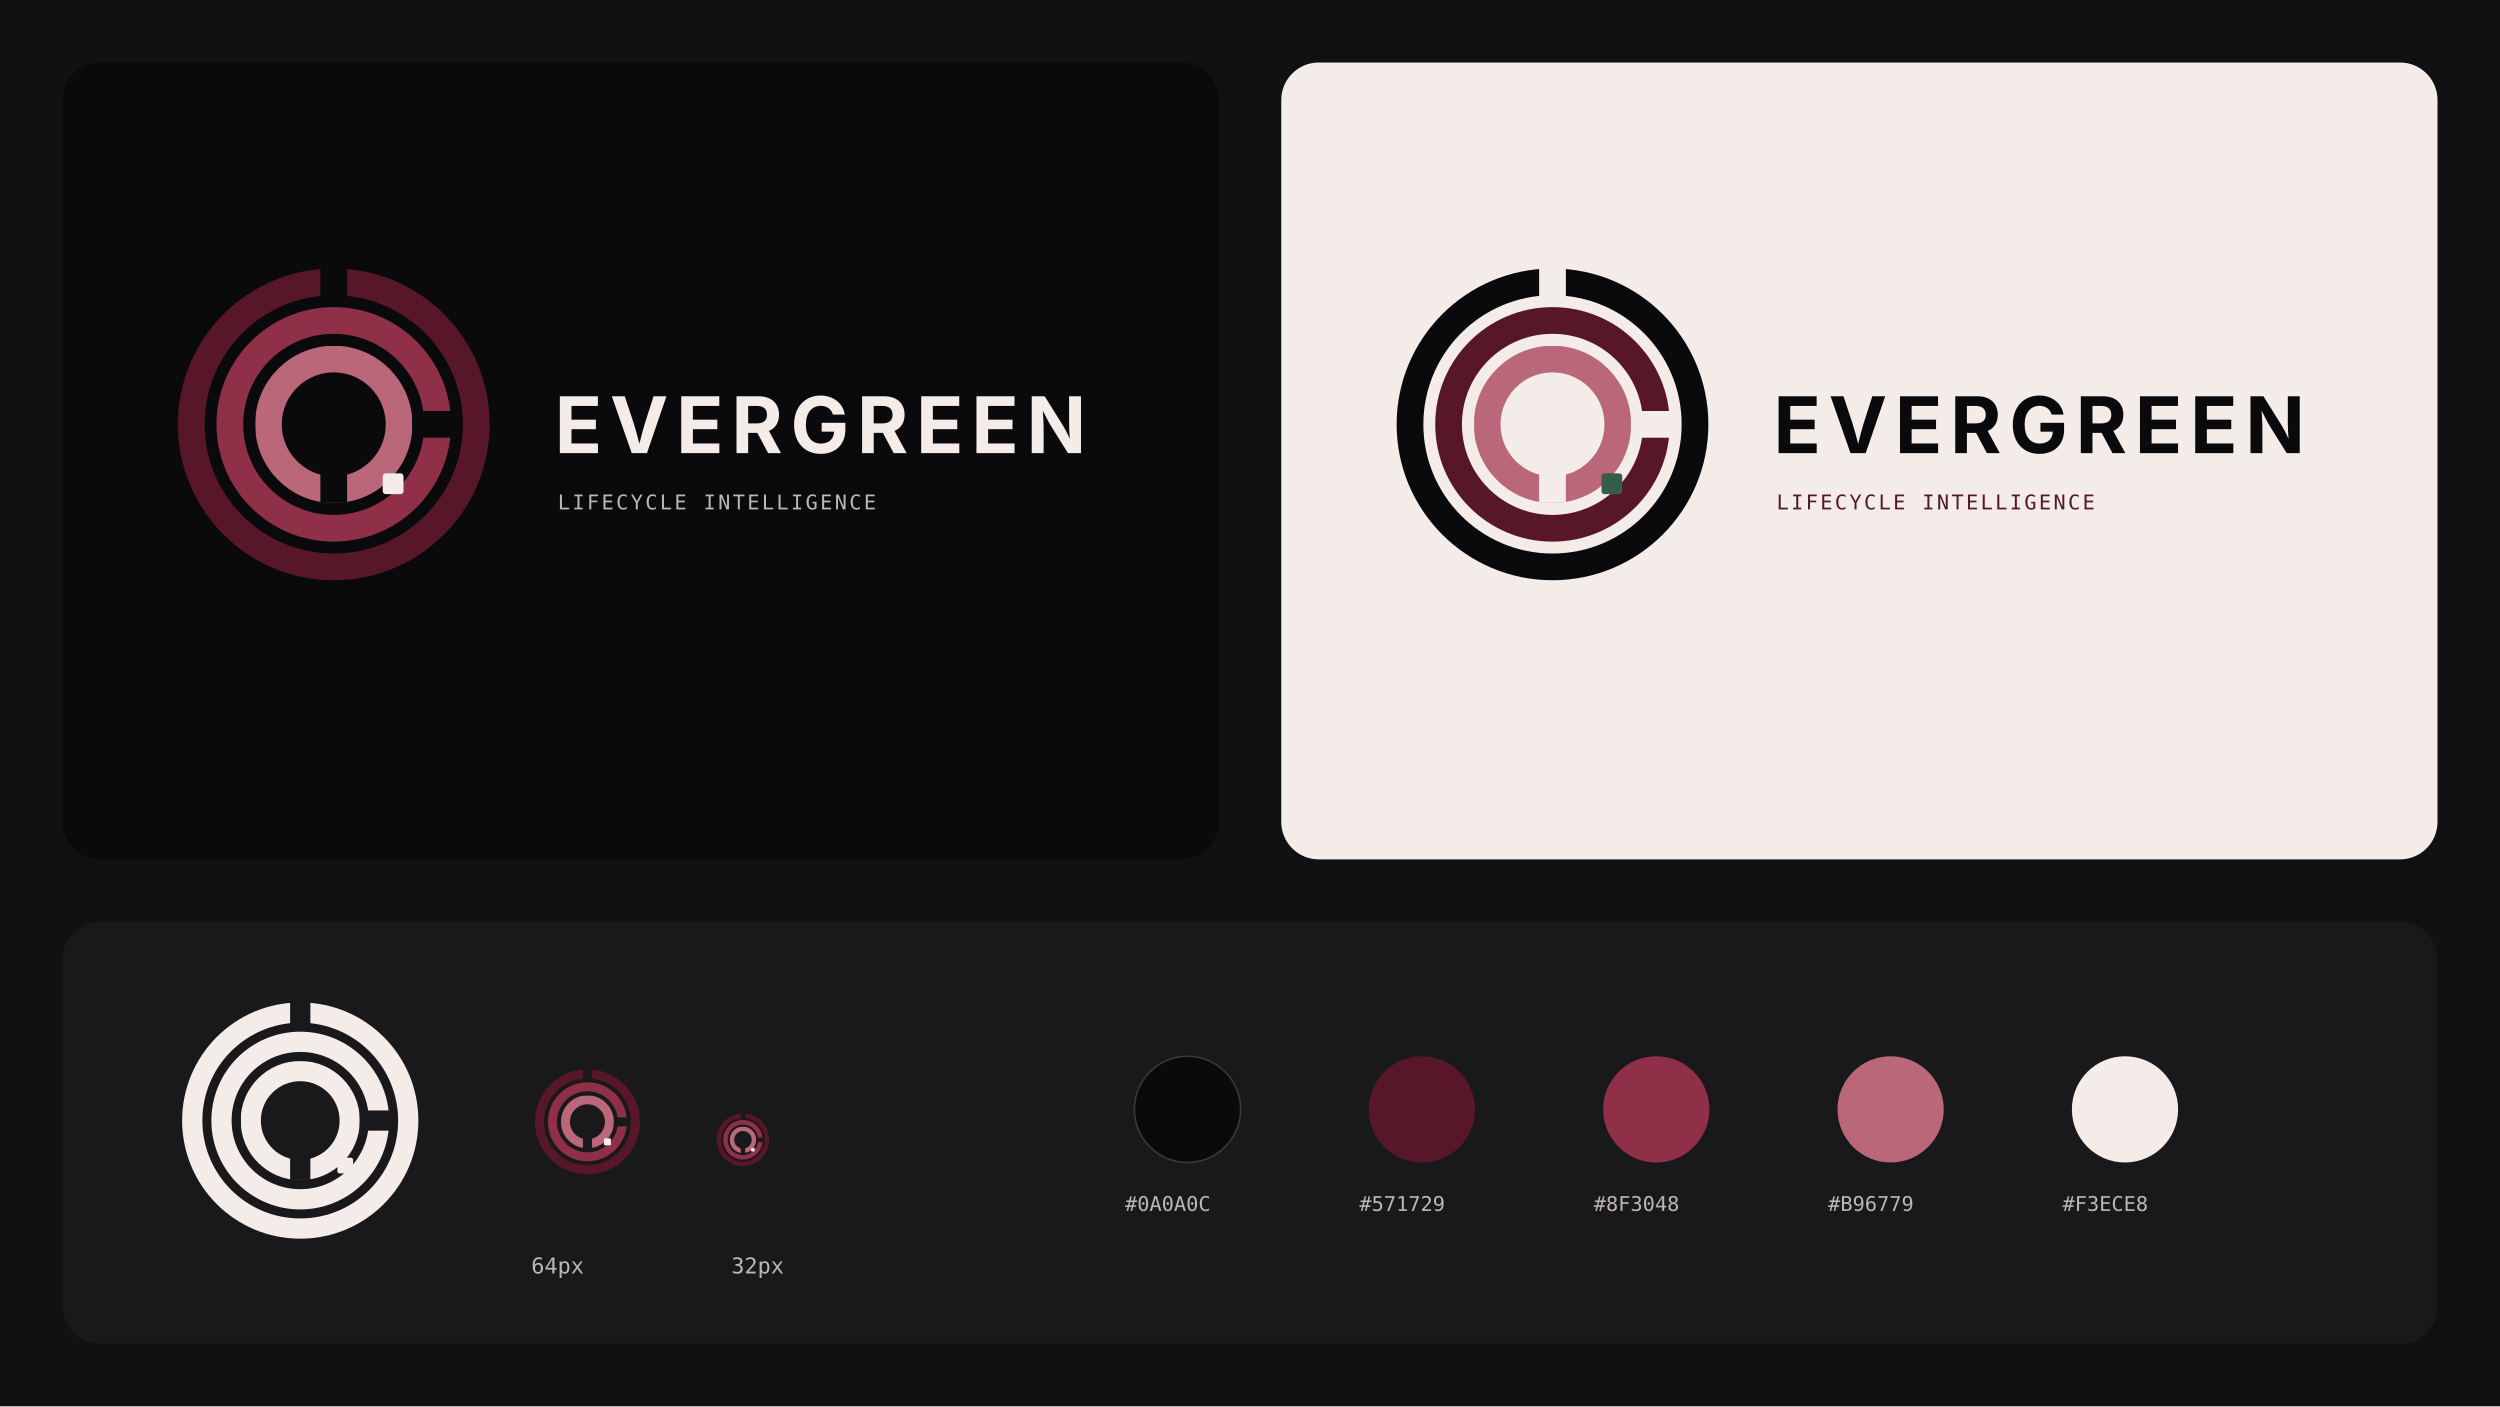
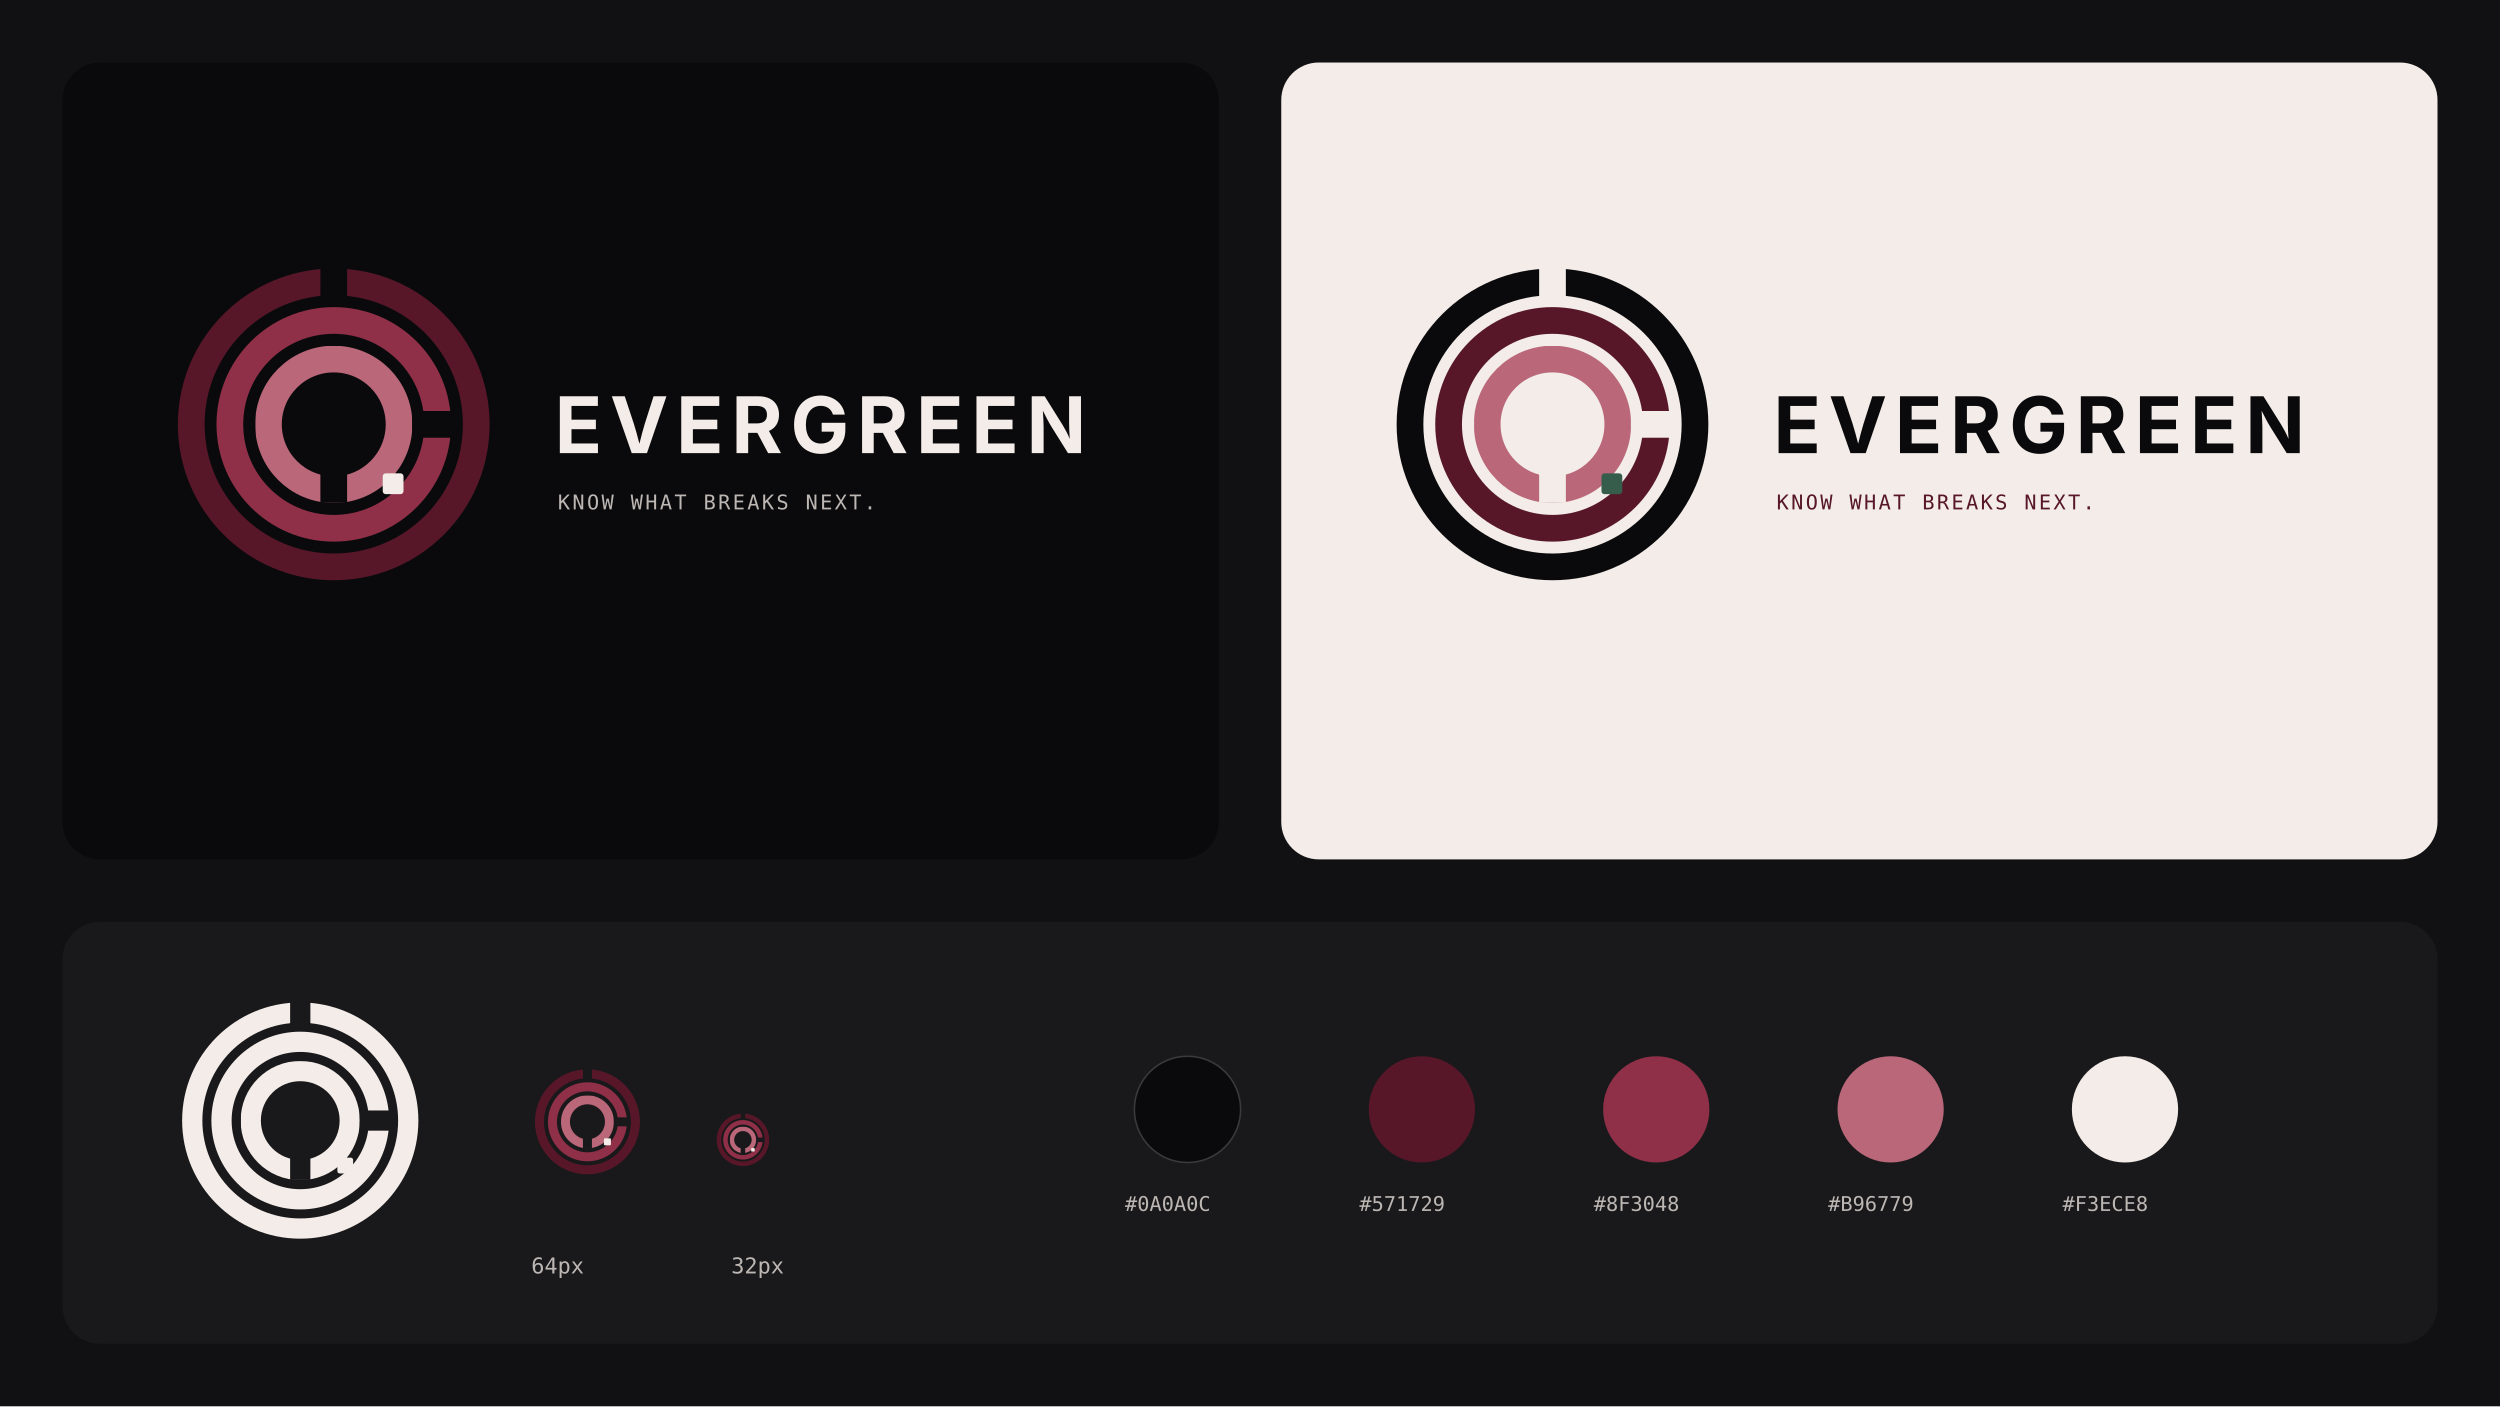
<svg xmlns="http://www.w3.org/2000/svg" viewBox="0 0 1600 900" role="img" aria-labelledby="title desc">
  <defs>
    <g id="mark-geometry" fill="none" stroke-width="18">
      <circle cx="128" cy="128" r="96" mask="url(#outer-notch)" />
      <circle cx="128" cy="128" r="70" mask="url(#middle-notch)" />
      <circle cx="128" cy="128" r="44" mask="url(#inner-notch)" />
    </g>
    <mask id="outer-notch">
      <rect width="256" height="256" fill="white" />
      <rect x="119" y="18" width="18" height="28" fill="black" />
    </mask>
    <mask id="middle-notch">
      <rect width="256" height="256" fill="white" />
      <rect x="186" y="119" width="30" height="18" fill="black" />
    </mask>
    <mask id="inner-notch">
      <rect width="256" height="256" fill="white" />
      <rect x="119" y="160" width="18" height="30" fill="black" />
    </mask>
    <g id="brand-mark">
      <circle cx="128" cy="128" r="96" fill="none" stroke="#571729" stroke-width="18" mask="url(#outer-notch)" />
      <circle cx="128" cy="128" r="70" fill="none" stroke="#8F3048" stroke-width="18" mask="url(#middle-notch)" />
      <circle cx="128" cy="128" r="44" fill="none" stroke="#B96779" stroke-width="18" mask="url(#inner-notch)" />
      <rect x="161" y="161" width="14" height="14" rx="2" fill="#F3ECE8" />
    </g>
    <g id="light-mark">
      <circle cx="128" cy="128" r="96" fill="none" stroke="#0A0A0C" stroke-width="18" mask="url(#outer-notch)" />
      <circle cx="128" cy="128" r="70" fill="none" stroke="#571729" stroke-width="18" mask="url(#middle-notch)" />
      <circle cx="128" cy="128" r="44" fill="none" stroke="#B96779" stroke-width="18" mask="url(#inner-notch)" />
      <rect x="161" y="161" width="14" height="14" rx="2" fill="#365C4C" />
    </g>
    <g id="mono-mark">
      <g fill="none" stroke="#F3ECE8" stroke-width="18">
        <circle cx="128" cy="128" r="96" mask="url(#outer-notch)" />
        <circle cx="128" cy="128" r="70" mask="url(#middle-notch)" />
        <circle cx="128" cy="128" r="44" mask="url(#inner-notch)" />
      </g>
      <rect x="161" y="161" width="14" height="14" rx="2" fill="#F3ECE8" />
    </g>
  </defs>
  <rect width="1600" height="900" fill="#111113" />
  <rect x="40" y="40" width="740" height="510" rx="24" fill="#0A0A0C" />
  <rect x="820" y="40" width="740" height="510" rx="24" fill="#F3ECE8" />
  <rect x="40" y="590" width="1520" height="270" rx="24" fill="#19181A" />
  <g transform="translate(92 150) scale(.95)">
    <use href="#brand-mark" />
  </g>
-   <text x="355" y="290" fill="#F3ECE8" font-family="Inter, Arial, sans-serif" font-size="50" font-weight="700" letter-spacing="5">EVERGREEN</text>
-   <text x="357" y="326" fill="#BDB7B4" font-family="ui-monospace, monospace" font-size="13" letter-spacing="1.5">LIFECYCLE INTELLIGENCE</text>
+   <text x="355" y="290" fill="#F3ECE8" font-family="Inter Variable, Inter, Arial, sans-serif" font-size="50" font-weight="700" letter-spacing="5">EVERGREEN</text>
+   <text x="357" y="326" fill="#BDB7B4" font-family="IBM Plex Mono, ui-monospace, monospace" font-size="13" letter-spacing="1.5">KNOW WHAT BREAKS NEXT.</text>
  <g transform="translate(872 150) scale(.95)">
    <use href="#light-mark" />
  </g>
-   <text x="1135" y="290" fill="#0A0A0C" font-family="Inter, Arial, sans-serif" font-size="50" font-weight="700" letter-spacing="5">EVERGREEN</text>
-   <text x="1137" y="326" fill="#571729" font-family="ui-monospace, monospace" font-size="13" letter-spacing="1.5">LIFECYCLE INTELLIGENCE</text>
+   <text x="1135" y="290" fill="#0A0A0C" font-family="Inter Variable, Inter, Arial, sans-serif" font-size="50" font-weight="700" letter-spacing="5">EVERGREEN</text>
+   <text x="1137" y="326" fill="#571729" font-family="IBM Plex Mono, ui-monospace, monospace" font-size="13" letter-spacing="1.5">KNOW WHAT BREAKS NEXT.</text>
  <g transform="translate(100 625) scale(.72)">
    <use href="#mono-mark" />
  </g>
  <g transform="translate(335 677) scale(.32)">
    <use href="#brand-mark" />
  </g>
  <g transform="translate(455 709) scale(.16)">
    <use href="#brand-mark" />
  </g>
  <text x="340" y="815" fill="#BDB7B4" font-family="ui-monospace, monospace" font-size="14">64px</text>
  <text x="468" y="815" fill="#BDB7B4" font-family="ui-monospace, monospace" font-size="14">32px</text>
-   <g font-family="ui-monospace, monospace" font-size="13" fill="#BDB7B4">
+   <g font-family="IBM Plex Mono, ui-monospace, monospace" font-size="13" fill="#BDB7B4">
    <circle cx="760" cy="710" r="34" fill="#0A0A0C" stroke="#3A393C" />
    <text x="720" y="775">#0A0A0C</text>
    <circle cx="910" cy="710" r="34" fill="#571729" />
    <text x="870" y="775">#571729</text>
    <circle cx="1060" cy="710" r="34" fill="#8F3048" />
    <text x="1020" y="775">#8F3048</text>
    <circle cx="1210" cy="710" r="34" fill="#B96779" />
    <text x="1170" y="775">#B96779</text>
    <circle cx="1360" cy="710" r="34" fill="#F3ECE8" />
    <text x="1320" y="775">#F3ECE8</text>
  </g>
</svg>
